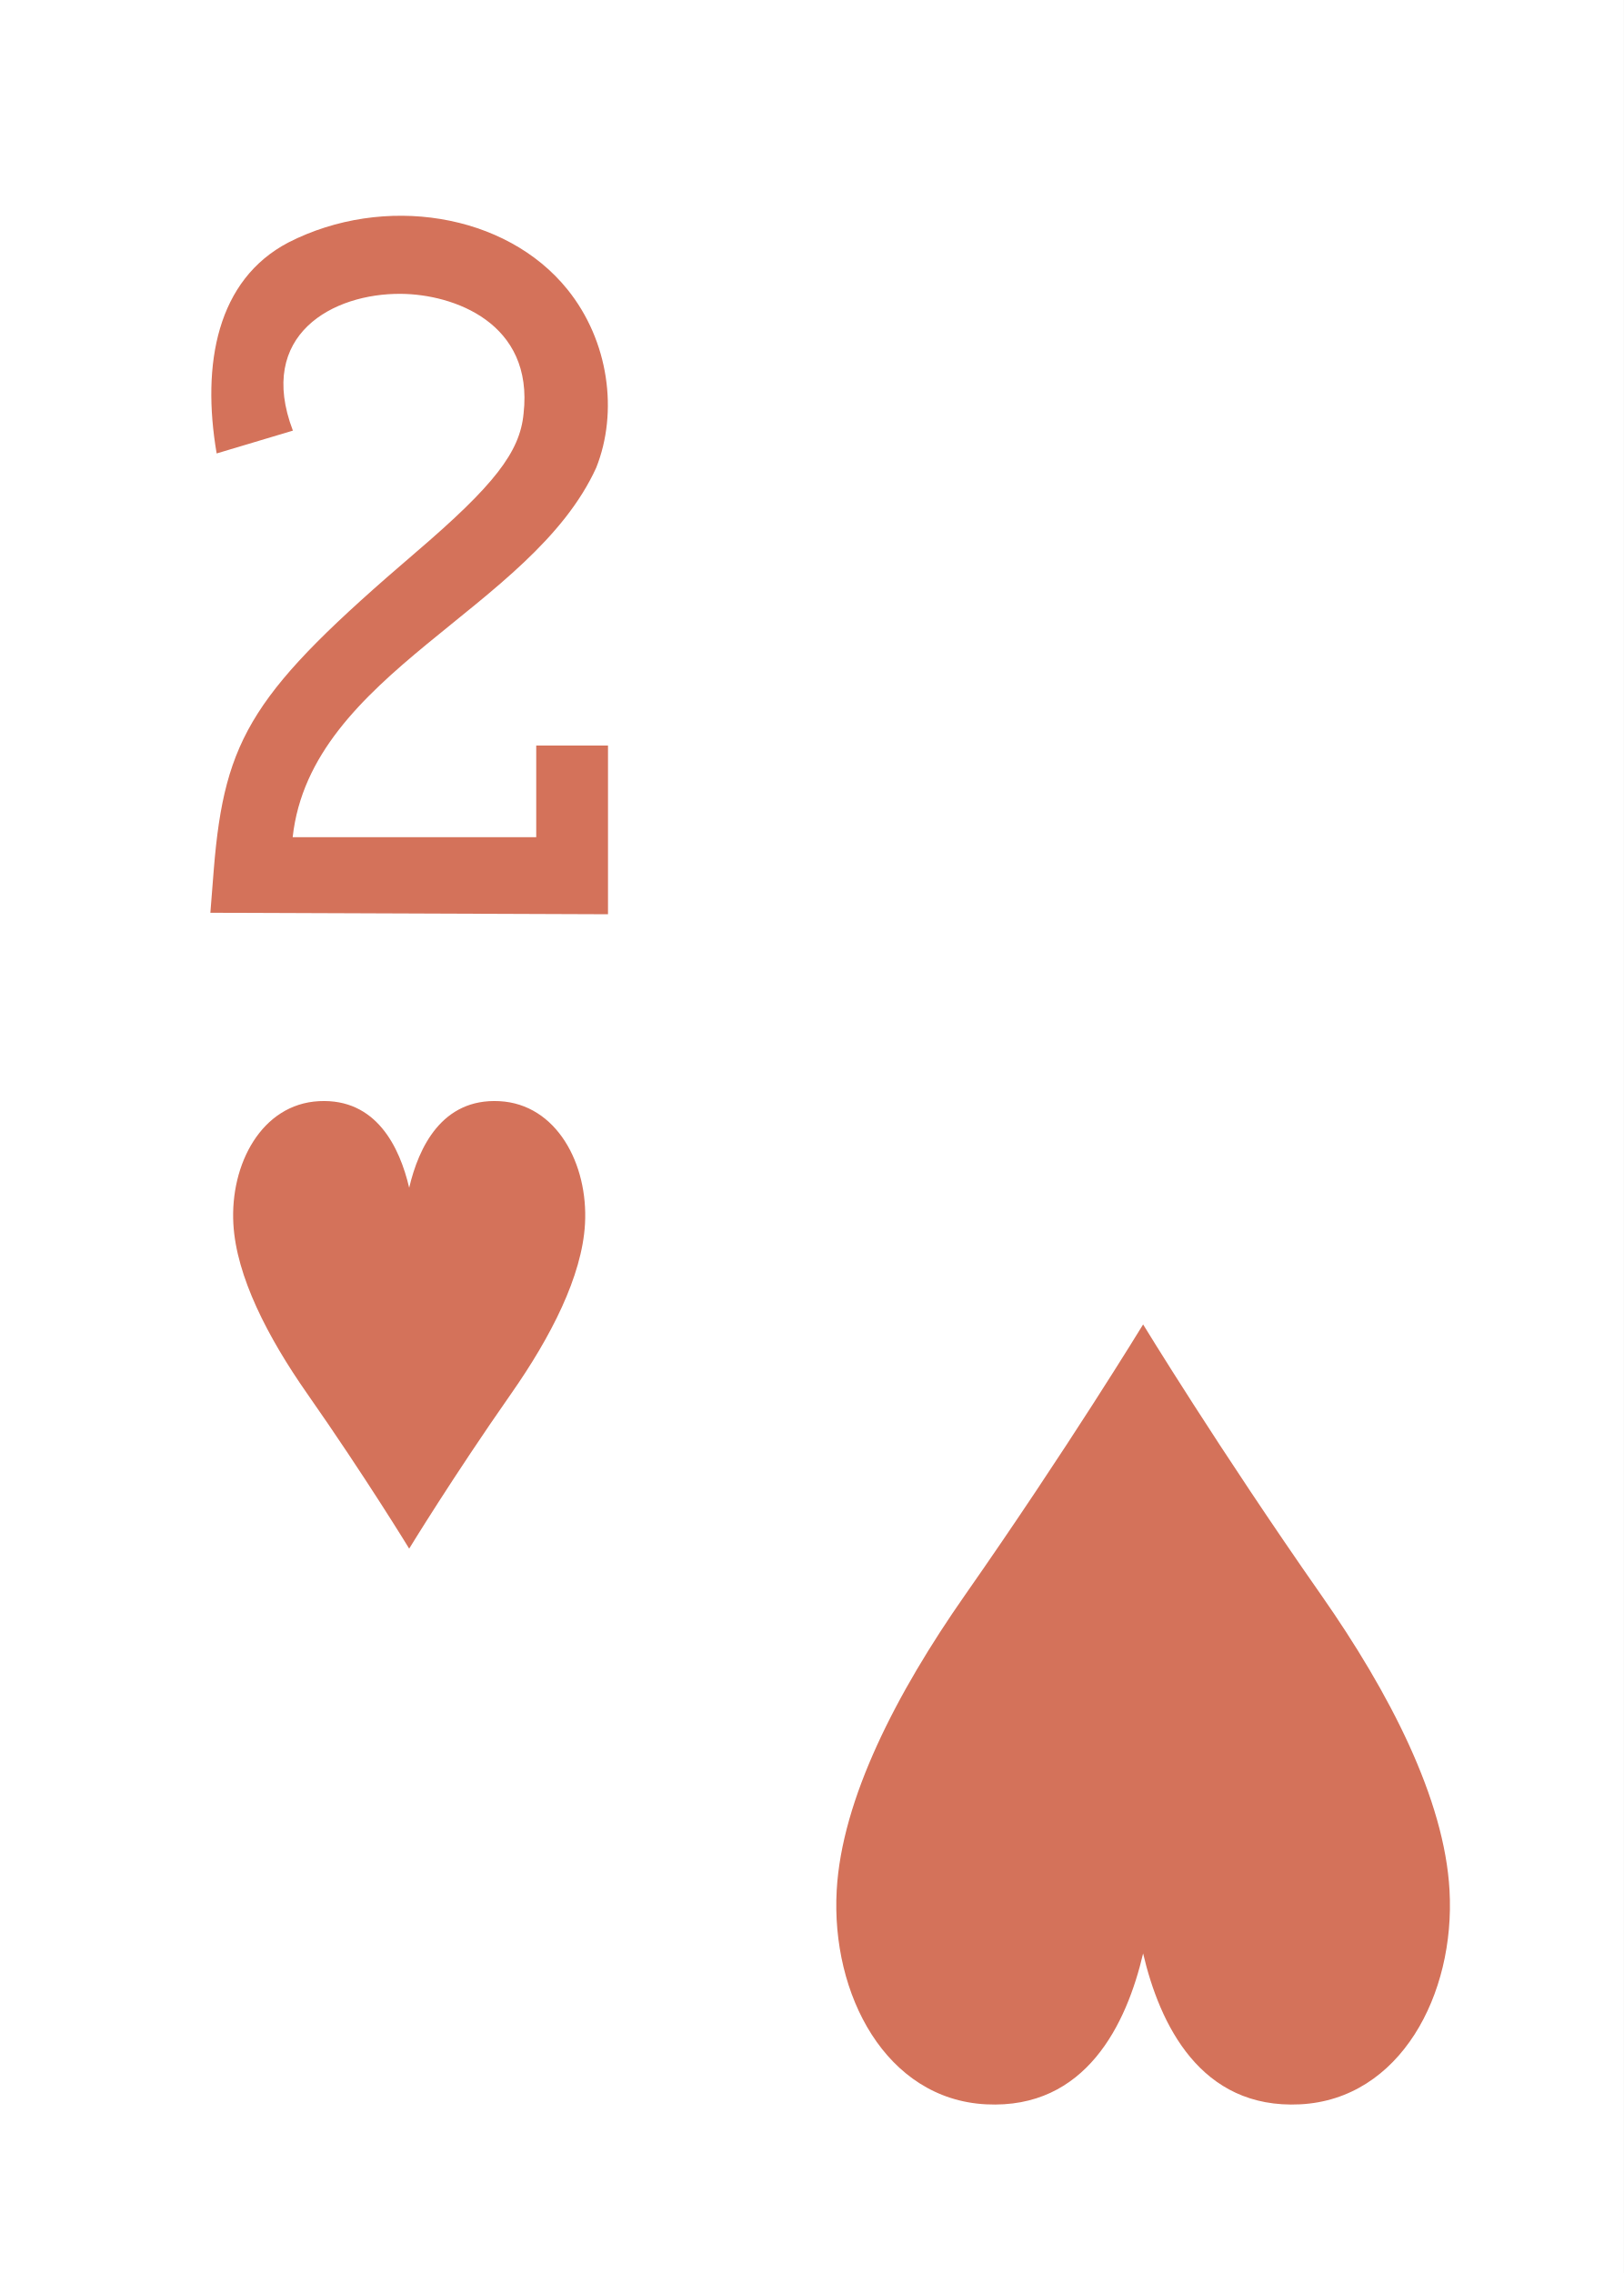
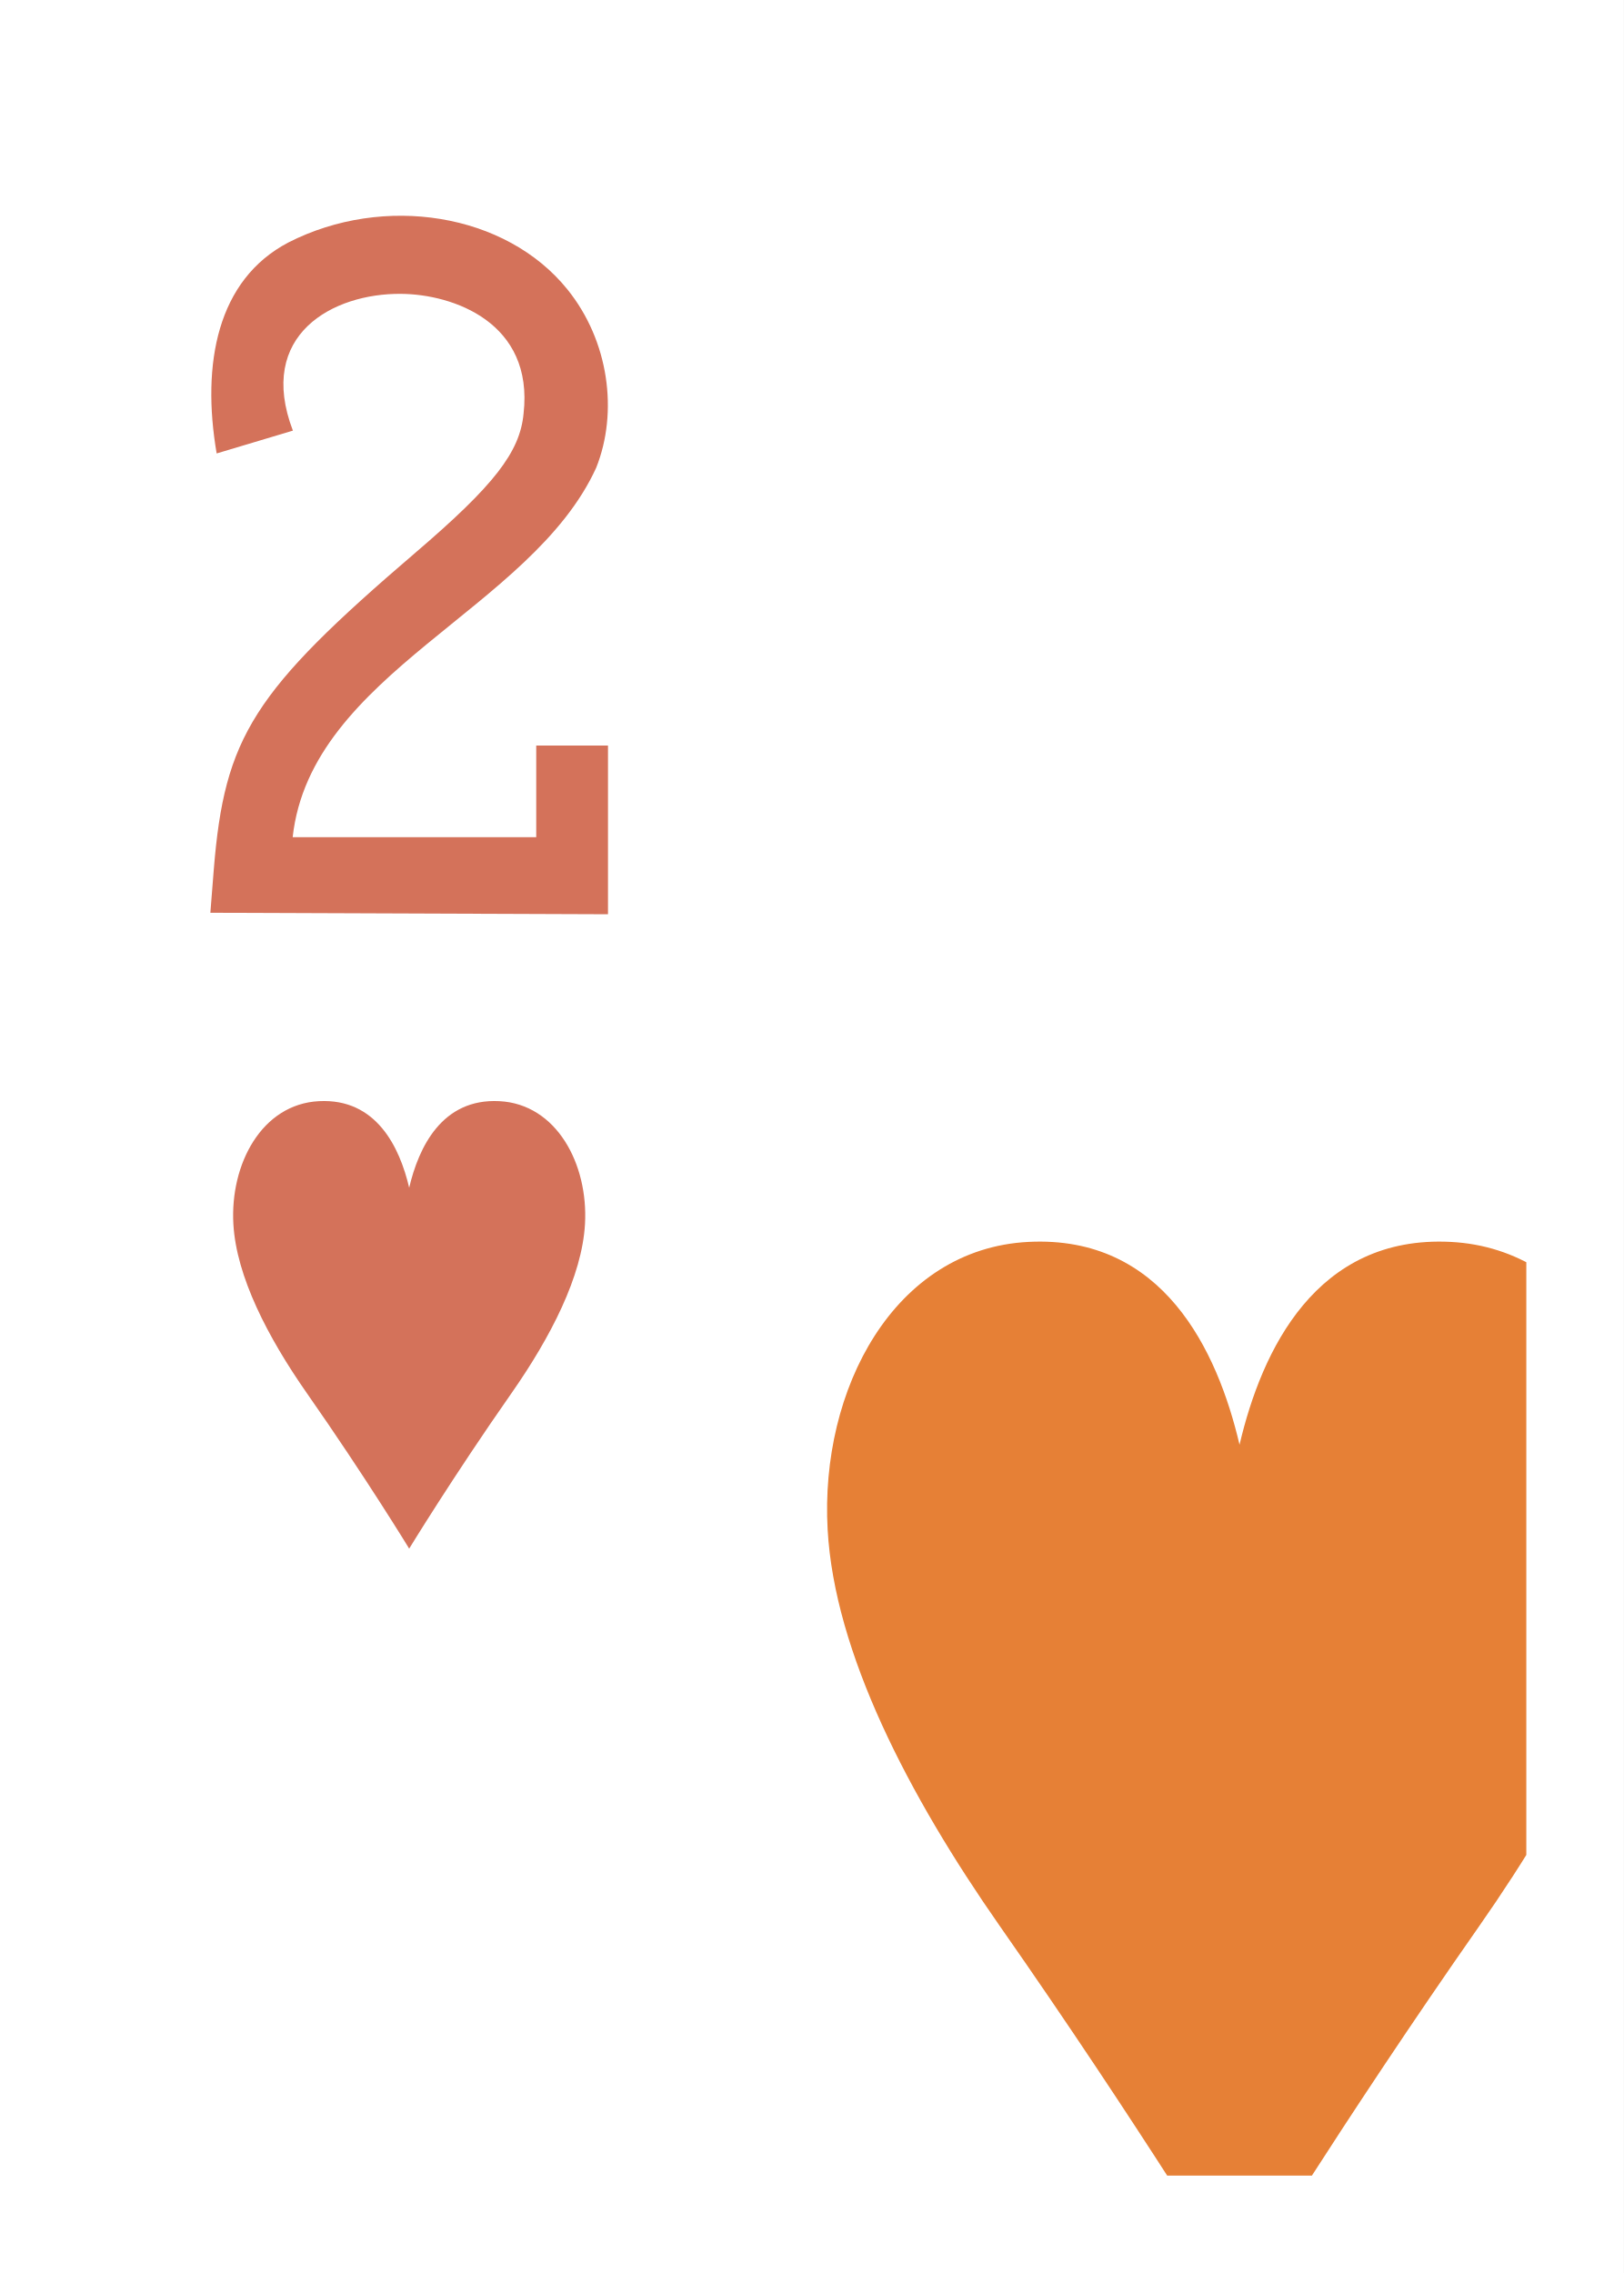
<svg xmlns="http://www.w3.org/2000/svg" width="250" height="350" viewBox="0 0 250 350" fill="none">
  <g clip-path="url(#clip0_104_5279)">
    <rect width="250" height="350" fill="white" />
    <path d="M32.389 140.548L32.913 133.915C34.569 113.42 38.972 106.506 63.951 85.11C76.078 74.739 80.055 69.621 80.612 63.685C82.201 49.681 69.809 45.311 61.739 45.247C51.28 45.152 39.446 51.517 45.094 66.309L33.357 69.822C30.998 56.024 33.426 43.079 44.407 37.334C59.074 29.843 77.88 32.78 87.376 44.581C93.757 52.498 95.216 63.454 91.792 72.029C81.79 93.932 47.86 103.569 45.061 128.913H82.561V114.803H93.611V140.778L32.389 140.548Z" fill="#D4725A" />
    <path d="M63 238.461C63 238.461 56.3 227.469 47.261 214.544C41.215 205.896 36.38 196.531 35.931 188.464C35.416 179.25 40.295 170.005 49.129 169.557C57.958 169.109 61.541 176.662 63 182.889C64.459 176.662 68.042 169.109 76.871 169.557C85.705 170.005 90.584 179.25 90.069 188.464C89.62 196.531 84.785 205.896 78.739 214.544C69.7 227.469 63 238.461 63 238.461Z" fill="#D4725A" />
-     <path d="M176 203.938C176 203.938 187.678 223.097 203.43 245.622C213.969 260.695 222.394 277.017 223.177 291.076C224.076 307.136 215.571 323.248 200.175 324.028C184.788 324.809 178.542 311.646 176 300.793C173.458 311.646 167.212 324.809 151.825 324.028C136.429 323.248 127.924 307.136 128.823 291.076C129.606 277.017 138.031 260.695 148.57 245.622C164.322 223.097 176 203.938 176 203.938Z" fill="#D4725A" />
+     <g clip-path="url(#clip1_104_5279)">
+       <path d="M190.846 352.661C190.846 352.661 175.148 326.908 153.972 296.628C139.806 276.365 128.481 254.424 127.428 235.526C126.22 213.937 137.652 192.279 158.348 191.229C179.033 190.18 187.428 207.875 190.846 222.463C194.264 207.875 202.66 190.18 223.344 191.229C244.04 192.279 255.472 213.937 254.265 235.526C253.212 254.424 241.886 276.365 227.72 296.628C206.544 326.908 190.846 352.661 190.846 352.661Z" fill="#E68036" />
+     </g>
  </g>
  <defs>
    <clipPath id="clip0_104_5279">
      <rect width="250" height="350" fill="white" />
    </clipPath>
+     <clipPath id="clip1_104_5279">
+       <rect width="164" height="164" fill="white" transform="translate(71 171)" />
+     </clipPath>
  </defs>
</svg>
